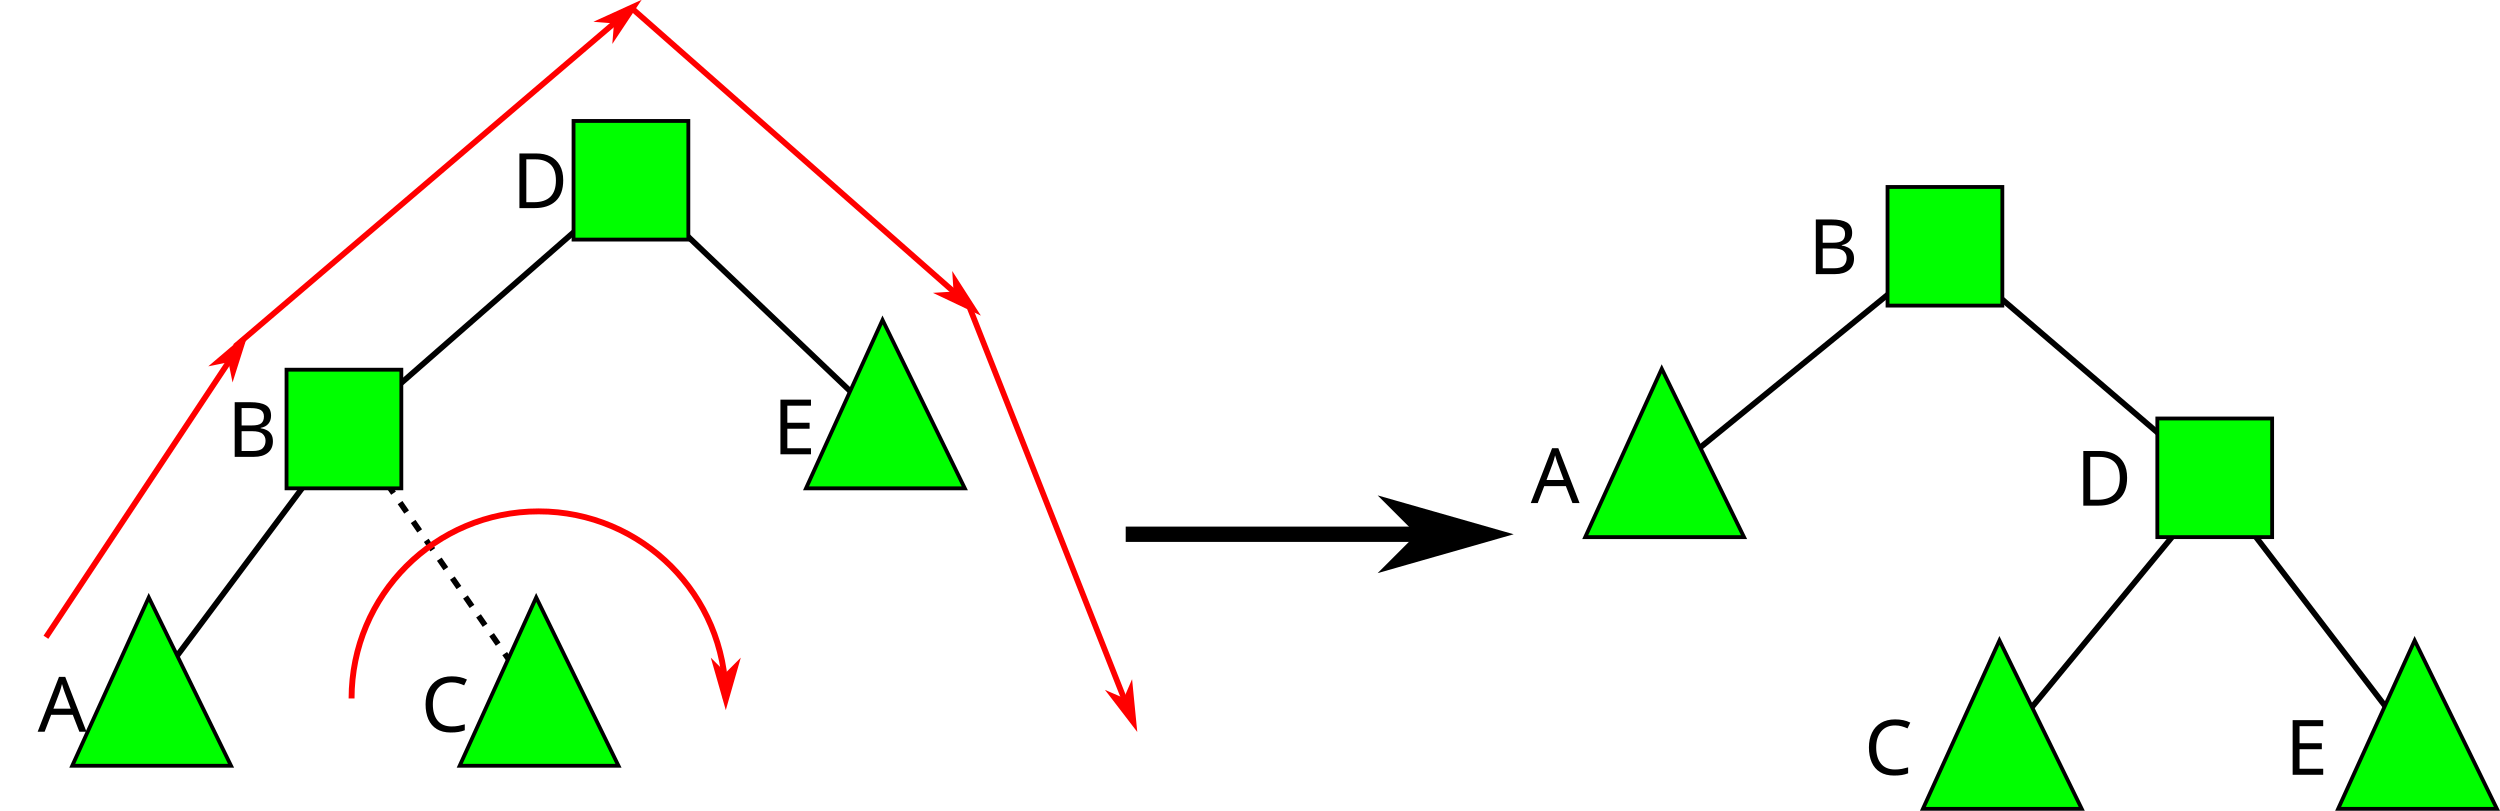
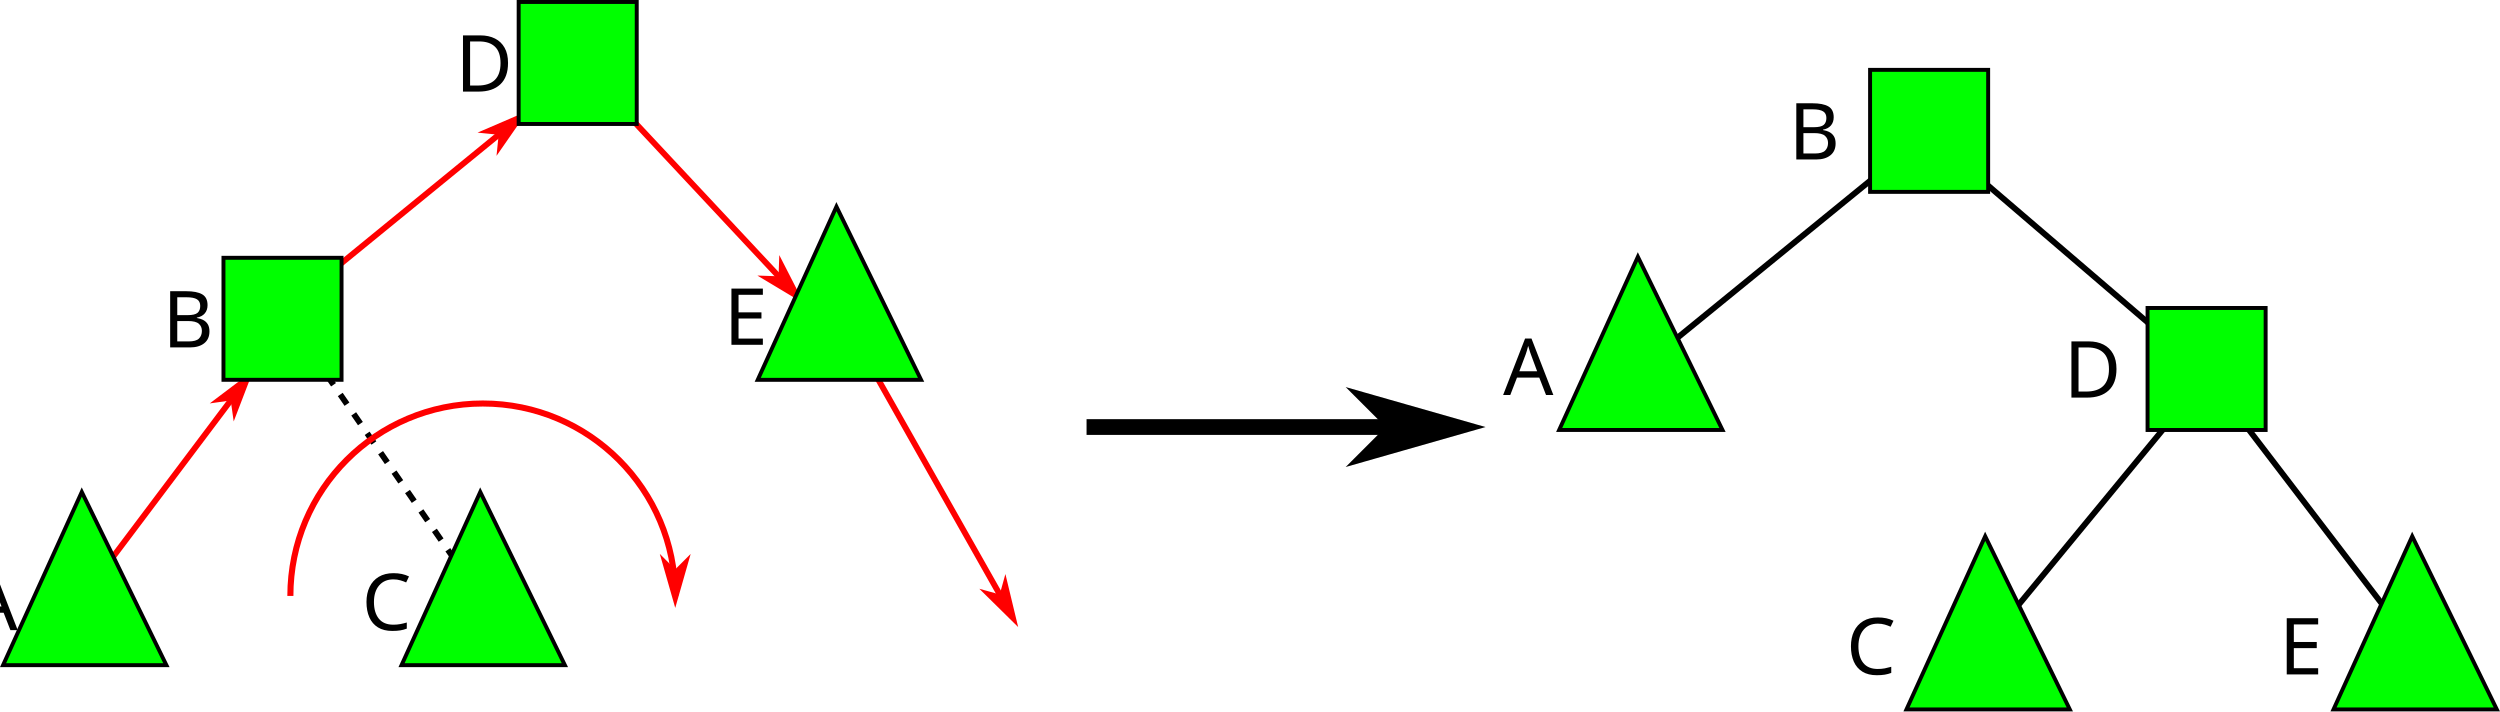
- <svg xmlns="http://www.w3.org/2000/svg" width="276.558mm" height="89.687mm" viewBox="0 0 979.929 317.788" id="svg2" version="1.1">
+ <svg xmlns="http://www.w3.org/2000/svg" width="268.896mm" height="76.517mm" viewBox="0 0 952.781 271.125" id="svg2" version="1.1">
  <defs id="defs4">
+     <marker style="overflow:visible" id="marker4663" refX="0" refY="0" orient="auto">
+       <path transform="matrix(-0.4,0,0,-0.4,-4,0)" style="fill:#ff0000;fill-opacity:1;fill-rule:evenodd;stroke:#ff0000;stroke-width:1pt;stroke-opacity:1" d="M 0,0 5,-5 -12.5,0 5,5 0,0 Z" id="path4665" />
+     </marker>
+     <marker style="overflow:visible" id="marker4495" refX="0" refY="0" orient="auto">
+       <path transform="matrix(-0.4,0,0,-0.4,-4,0)" style="fill:#ff0000;fill-opacity:1;fill-rule:evenodd;stroke:#ff0000;stroke-width:1pt;stroke-opacity:1" d="M 0,0 5,-5 -12.5,0 5,5 0,0 Z" id="path4497" />
+     </marker>
+     <marker style="overflow:visible" id="marker4491" refX="0" refY="0" orient="auto">
+       <path transform="matrix(-0.4,0,0,-0.4,-4,0)" style="fill:#ff0000;fill-opacity:1;fill-rule:evenodd;stroke:#ff0000;stroke-width:1pt;stroke-opacity:1" d="M 0,0 5,-5 -12.5,0 5,5 0,0 Z" id="path4493" />
+     </marker>
+     <marker orient="auto" refY="0" refX="0" id="marker4488" style="overflow:visible">
+       <path id="path4241" d="M 0,0 5,-5 -12.5,0 5,5 0,0 Z" style="fill:#ff0000;fill-opacity:1;fill-rule:evenodd;stroke:#ff0000;stroke-width:1pt;stroke-opacity:1" transform="matrix(-0.4,0,0,-0.4,-4,0)" />
+     </marker>
    <marker style="overflow:visible" id="marker6673" refX="0" refY="0" orient="auto">
      <path transform="matrix(-0.4,0,0,-0.4,-4,0)" style="fill:#ff0000;fill-opacity:1;fill-rule:evenodd;stroke:#ff0000;stroke-width:1pt;stroke-opacity:1" d="M 0,0 5,-5 -12.5,0 5,5 0,0 Z" id="path6675" />
    </marker>
    <marker orient="auto" refY="0" refX="0" id="marker6037" style="overflow:visible">
      <path id="path6039" d="M 0,0 5,-5 -12.5,0 5,5 0,0 Z" style="fill:#000000;fill-opacity:1;fill-rule:evenodd;stroke:#ff0000;stroke-width:1pt;stroke-opacity:1" transform="matrix(-0.4,0,0,-0.4,-4,0)" />
    </marker>
    <marker style="overflow:visible" id="marker5829" refX="0" refY="0" orient="auto">
      <path transform="matrix(-0.4,0,0,-0.4,-4,0)" style="fill:#ff0000;fill-opacity:1;fill-rule:evenodd;stroke:#ff0000;stroke-width:1pt;stroke-opacity:1" d="M 0,0 5,-5 -12.5,0 5,5 0,0 Z" id="path5831" />
    </marker>
    <marker style="overflow:visible" id="marker5745" refX="0" refY="0" orient="auto">
      <path transform="matrix(-0.4,0,0,-0.4,-4,0)" style="fill:#ff0000;fill-opacity:1;fill-rule:evenodd;stroke:#ff0000;stroke-width:1pt;stroke-opacity:1" d="M 0,0 5,-5 -12.5,0 5,5 0,0 Z" id="path5747" />
    </marker>
    <marker style="overflow:visible" id="marker5587" refX="0" refY="0" orient="auto">
      <path transform="matrix(-0.4,0,0,-0.4,-4,0)" style="fill:#ff0000;fill-opacity:1;fill-rule:evenodd;stroke:#ff0000;stroke-width:1pt;stroke-opacity:1" d="M 0,0 5,-5 -12.5,0 5,5 0,0 Z" id="path5589" />
    </marker>
    <marker orient="auto" refY="0" refX="0" id="Arrow1Lend" style="overflow:visible">
      <path id="path4331" d="M 0,0 5,-5 -12.5,0 5,5 0,0 Z" style="fill:#ff0000;fill-opacity:1;fill-rule:evenodd;stroke:#ff0000;stroke-width:1pt;stroke-opacity:1" transform="matrix(-0.8,0,0,-0.8,-10,0)" />
    </marker>
    <marker style="overflow:visible" id="marker5485" refX="0" refY="0" orient="auto">
      <path transform="matrix(-0.4,0,0,-0.4,-4,0)" style="fill:#000000;fill-opacity:1;fill-rule:evenodd;stroke:#ff0000;stroke-width:1pt;stroke-opacity:1" d="M 0,0 5,-5 -12.5,0 5,5 0,0 Z" id="path5487" />
    </marker>
    <marker orient="auto" refY="0" refX="0" id="marker5359" style="overflow:visible">
      <path id="path5361" d="M 0,0 5,-5 -12.5,0 5,5 0,0 Z" style="fill:#ff0000;fill-opacity:1;fill-rule:evenodd;stroke:#ff0000;stroke-width:1pt;stroke-opacity:1" transform="matrix(-0.4,0,0,-0.4,-4,0)" />
    </marker>
    <marker orient="auto" refY="0" refX="0" id="marker5241" style="overflow:visible">
      <path id="path5243" d="M 0,0 5,-5 -12.5,0 5,5 0,0 Z" style="fill:#000000;fill-opacity:1;fill-rule:evenodd;stroke:#ff0000;stroke-width:1pt;stroke-opacity:1" transform="matrix(-0.4,0,0,-0.4,-4,0)" />
    </marker>
    <marker style="overflow:visible" id="marker5137" refX="0" refY="0" orient="auto">
      <path transform="matrix(-0.4,0,0,-0.4,-4,0)" style="fill:#000000;fill-opacity:1;fill-rule:evenodd;stroke:#000000;stroke-width:1pt;stroke-opacity:1" d="M 0,0 5,-5 -12.5,0 5,5 0,0 Z" id="path5139" />
    </marker>
    <marker orient="auto" refY="0" refX="0" id="marker4630" style="overflow:visible">
      <path id="path4632" d="M 0,0 5,-5 -12.5,0 5,5 0,0 Z" style="fill:#000000;fill-opacity:1;fill-rule:evenodd;stroke:#000000;stroke-width:1pt;stroke-opacity:1" transform="matrix(-0.4,0,0,-0.4,-4,0)" />
    </marker>
    <marker orient="auto" refY="0" refX="0" id="Arrow1Mend" style="overflow:visible">
      <path id="path4337" d="M 0,0 5,-5 -12.5,0 5,5 0,0 Z" style="fill:#ff0000;fill-opacity:1;fill-rule:evenodd;stroke:#ff0000;stroke-width:1pt;stroke-opacity:1" transform="matrix(-0.4,0,0,-0.4,-4,0)" />
    </marker>
  </defs>
-   <g id="layer1" transform="translate(-184.0959,-189.4491)">
-     <path style="fill:none;fill-rule:evenodd;stroke:#000000;stroke-width:2.25;stroke-linecap:butt;stroke-linejoin:miter;stroke-miterlimit:4;stroke-dasharray:none;stroke-opacity:1" d="m 243.159,460.362 75,-100.5 113.25,-99 96,91.5" id="path4317" />
+   <g id="layer1" transform="translate(-211.2438,-236.1122)">
+     <path style="fill:#ff0000;fill-rule:evenodd;stroke:#ff0000;stroke-width:2.25;stroke-linecap:butt;stroke-linejoin:miter;stroke-miterlimit:4;stroke-dasharray:none;stroke-opacity:1;marker-end:url(#marker4495)" d="m 240.096,467.237 65,-86.375" id="path4220" />
+     <path style="fill:#ff0000;fill-rule:evenodd;stroke:#ff0000;stroke-width:2.25;stroke-linecap:butt;stroke-linejoin:miter;stroke-miterlimit:4;stroke-dasharray:none;stroke-opacity:1;marker-end:url(#marker4491)" d="m 317.096,356.237 91.813,-75" id="path4222" />
+     <path style="fill:#ff0000;fill-rule:evenodd;stroke:#ff0000;stroke-width:2.25;stroke-linecap:butt;stroke-linejoin:miter;stroke-miterlimit:4;stroke-dasharray:none;stroke-opacity:1;marker-end:url(#marker4488)" d="m 432.096,260.237 82.594,88.361" id="path4224" />
+     <path style="fill:#ff0000;fill-rule:evenodd;stroke:#ff0000;stroke-width:2.25;stroke-linecap:butt;stroke-linejoin:miter;stroke-miterlimit:4;stroke-dasharray:none;stroke-opacity:1;marker-end:url(#marker4663)" d="m 532.096,356.237 65,115" id="path4226" />
    <path style="fill:none;fill-rule:evenodd;stroke:#000000;stroke-width:2.25;stroke-linecap:butt;stroke-linejoin:miter;stroke-miterlimit:4;stroke-dasharray:4.5, 4.5;stroke-dashoffset:0;stroke-opacity:1" d="m 320.409,356.862 72.75,105" id="path4319" />
    <g id="g4295" transform="matrix(0.75,0,0,0.75,171.9085,86.59055)">
      <g transform="translate(0,-28)" id="g4217">
        <rect style="color:#000000;clip-rule:nonzero;display:inline;overflow:visible;visibility:visible;opacity:1;isolation:auto;mix-blend-mode:normal;color-interpolation:sRGB;color-interpolation-filters:linearRGB;solid-color:#000000;solid-opacity:1;fill:#00ff00;fill-opacity:1;fill-rule:nonzero;stroke:#000000;stroke-width:2;stroke-linecap:butt;stroke-linejoin:miter;stroke-miterlimit:4;stroke-dasharray:none;stroke-dashoffset:0;stroke-opacity:1;color-rendering:auto;image-rendering:auto;shape-rendering:auto;text-rendering:auto;enable-background:accumulate" id="rect4144-1" width="60" height="62" x="166" y="358.362" />
        <text xml:space="preserve" style="font-style:normal;font-weight:normal;font-size:40px;line-height:125%;font-family:sans-serif;text-align:center;letter-spacing:0px;word-spacing:0px;text-anchor:middle;fill:#000000;fill-opacity:1;stroke:none;stroke-width:1px;stroke-linecap:butt;stroke-linejoin:miter;stroke-opacity:1" x="194.838" y="403.903" id="text4136">
          <tspan id="tspan4138" x="194.838" y="403.903">B</tspan>
        </text>
      </g>
      <g transform="translate(0,-40)" id="g4290">
        <path style="fill:#00ff00;fill-rule:evenodd;stroke:#000000;stroke-width:2;stroke-linecap:butt;stroke-linejoin:miter;stroke-miterlimit:4;stroke-dasharray:none;stroke-opacity:1" d="m 94,489.362 -40,88 83,0 z" id="path4171" />
        <text xml:space="preserve" style="font-style:normal;font-weight:normal;font-size:40px;line-height:125%;font-family:sans-serif;text-align:center;letter-spacing:0px;word-spacing:0px;text-anchor:middle;fill:#000000;fill-opacity:1;stroke:none;stroke-width:1px;stroke-linecap:butt;stroke-linejoin:miter;stroke-opacity:1" x="95.512" y="559.567" id="text4140">
          <tspan id="tspan4142" x="95.512" y="559.567">A</tspan>
        </text>
      </g>
      <g transform="translate(14,-40)" id="g4285">
        <path style="fill:#00ff00;fill-rule:evenodd;stroke:#000000;stroke-width:2;stroke-linecap:butt;stroke-linejoin:miter;stroke-miterlimit:4;stroke-dasharray:none;stroke-opacity:1" d="m 282.488,489.362 -40,88 83,0 z" id="path4171-4" />
        <text xml:space="preserve" style="font-style:normal;font-weight:normal;font-size:40px;line-height:125%;font-family:sans-serif;text-align:center;letter-spacing:0px;word-spacing:0px;text-anchor:middle;fill:#000000;fill-opacity:1;stroke:none;stroke-width:1px;stroke-linecap:butt;stroke-linejoin:miter;stroke-opacity:1" x="281.678" y="559.567" id="text4200">
          <tspan id="tspan4202" x="281.678" y="559.567">C</tspan>
        </text>
      </g>
      <g transform="translate(32,0)" id="g4275">
        <rect style="color:#000000;clip-rule:nonzero;display:inline;overflow:visible;visibility:visible;opacity:1;isolation:auto;mix-blend-mode:normal;color-interpolation:sRGB;color-interpolation-filters:linearRGB;solid-color:#000000;solid-opacity:1;fill:#00ff00;fill-opacity:1;fill-rule:nonzero;stroke:#000000;stroke-width:2;stroke-linecap:butt;stroke-linejoin:miter;stroke-miterlimit:4;stroke-dasharray:none;stroke-dashoffset:0;stroke-opacity:1;color-rendering:auto;image-rendering:auto;shape-rendering:auto;text-rendering:auto;enable-background:accumulate" id="rect4144" width="60" height="62" x="284" y="200.362" />
        <text xml:space="preserve" style="font-style:normal;font-weight:normal;font-size:40px;line-height:125%;font-family:sans-serif;text-align:center;letter-spacing:0px;word-spacing:0px;text-anchor:middle;fill:#000000;fill-opacity:1;stroke:none;stroke-width:1px;stroke-linecap:butt;stroke-linejoin:miter;stroke-opacity:1" x="313.238" y="245.903" id="text4204">
          <tspan id="tspan4206" x="313.238" y="245.903">D</tspan>
        </text>
      </g>
      <g transform="translate(0,-44.99999)" id="g4280">
        <path style="fill:#00ff00;fill-rule:evenodd;stroke:#000000;stroke-width:2;stroke-linecap:butt;stroke-linejoin:miter;stroke-miterlimit:4;stroke-dasharray:none;stroke-opacity:1" d="m 477.488,349.362 -40,88 83,0 z" id="path4171-1" />
        <text xml:space="preserve" style="font-style:normal;font-weight:normal;font-size:40px;line-height:125%;font-family:sans-serif;text-align:center;letter-spacing:0px;word-spacing:0px;text-anchor:middle;fill:#000000;fill-opacity:1;stroke:none;stroke-width:1px;stroke-linecap:butt;stroke-linejoin:miter;stroke-opacity:1" x="478.17" y="419.567" id="text4208">
          <tspan id="tspan4210" x="478.17" y="419.567">E</tspan>
        </text>
      </g>
    </g>
    <path style="fill:none;fill-rule:evenodd;stroke:#000000;stroke-width:6;stroke-linecap:butt;stroke-linejoin:miter;stroke-miterlimit:4;stroke-dasharray:none;stroke-opacity:1;marker-end:url(#marker4630)" d="m 625.343,398.862 140.25,0" id="path4628" />
    <g id="g4809" transform="matrix(0.75,0,0,0.75,63.90854,86.59055)">
      <path id="path4805" d="m 1030,386.362 146,-119 140,120 107,140" style="fill:none;fill-rule:evenodd;stroke:#000000;stroke-width:3;stroke-linecap:butt;stroke-linejoin:miter;stroke-miterlimit:4;stroke-dasharray:none;stroke-opacity:1" />
      <path id="path4807" d="m 1318,390.362 -112,136" style="fill:none;fill-rule:evenodd;stroke:#000000;stroke-width:3;stroke-linecap:butt;stroke-linejoin:miter;stroke-miterlimit:4;stroke-dasharray:none;stroke-opacity:1" />
      <g id="g4783">
        <g id="g4217-5" transform="translate(980.7318,-123.5)">
          <rect y="358.362" x="166" height="62" width="60" id="rect4144-1-7" style="color:#000000;clip-rule:nonzero;display:inline;overflow:visible;visibility:visible;opacity:1;isolation:auto;mix-blend-mode:normal;color-interpolation:sRGB;color-interpolation-filters:linearRGB;solid-color:#000000;solid-opacity:1;fill:#00ff00;fill-opacity:1;fill-rule:nonzero;stroke:#000000;stroke-width:2;stroke-linecap:butt;stroke-linejoin:miter;stroke-miterlimit:4;stroke-dasharray:none;stroke-dashoffset:0;stroke-opacity:1;color-rendering:auto;image-rendering:auto;shape-rendering:auto;text-rendering:auto;enable-background:accumulate" />
          <text id="text4136-9" y="403.903" x="194.838" style="font-style:normal;font-weight:normal;font-size:40px;line-height:125%;font-family:sans-serif;text-align:center;letter-spacing:0px;word-spacing:0px;text-anchor:middle;fill:#000000;fill-opacity:1;stroke:none;stroke-width:1px;stroke-linecap:butt;stroke-linejoin:miter;stroke-opacity:1" xml:space="preserve">
            <tspan y="403.903" x="194.838" id="tspan4138-9">B</tspan>
          </text>
        </g>
        <g id="g4290-3" transform="translate(934.7318,-159.5)">
          <path id="path4171-8" d="m 94,489.362 -40,88 83,0 z" style="fill:#00ff00;fill-rule:evenodd;stroke:#000000;stroke-width:2;stroke-linecap:butt;stroke-linejoin:miter;stroke-miterlimit:4;stroke-dasharray:none;stroke-opacity:1" />
          <text id="text4140-6" y="559.567" x="95.512" style="font-style:normal;font-weight:normal;font-size:40px;line-height:125%;font-family:sans-serif;text-align:center;letter-spacing:0px;word-spacing:0px;text-anchor:middle;fill:#000000;fill-opacity:1;stroke:none;stroke-width:1px;stroke-linecap:butt;stroke-linejoin:miter;stroke-opacity:1" xml:space="preserve">
            <tspan y="559.567" x="95.512" id="tspan4142-4">A</tspan>
          </text>
        </g>
        <g id="g4285-7" transform="translate(922.7318,-17.5)">
          <path id="path4171-4-9" d="m 282.488,489.362 -40,88 83,0 z" style="fill:#00ff00;fill-rule:evenodd;stroke:#000000;stroke-width:2;stroke-linecap:butt;stroke-linejoin:miter;stroke-miterlimit:4;stroke-dasharray:none;stroke-opacity:1" />
          <text id="text4200-9" y="559.567" x="281.678" style="font-style:normal;font-weight:normal;font-size:40px;line-height:125%;font-family:sans-serif;text-align:center;letter-spacing:0px;word-spacing:0px;text-anchor:middle;fill:#000000;fill-opacity:1;stroke:none;stroke-width:1px;stroke-linecap:butt;stroke-linejoin:miter;stroke-opacity:1" xml:space="preserve">
            <tspan y="559.567" x="281.678" id="tspan4202-8">C</tspan>
          </text>
        </g>
        <g id="g4275-6" transform="translate(1003.732,155.5)">
          <rect y="200.362" x="284" height="62" width="60" id="rect4144-17" style="color:#000000;clip-rule:nonzero;display:inline;overflow:visible;visibility:visible;opacity:1;isolation:auto;mix-blend-mode:normal;color-interpolation:sRGB;color-interpolation-filters:linearRGB;solid-color:#000000;solid-opacity:1;fill:#00ff00;fill-opacity:1;fill-rule:nonzero;stroke:#000000;stroke-width:2;stroke-linecap:butt;stroke-linejoin:miter;stroke-miterlimit:4;stroke-dasharray:none;stroke-dashoffset:0;stroke-opacity:1;color-rendering:auto;image-rendering:auto;shape-rendering:auto;text-rendering:auto;enable-background:accumulate" />
          <text id="text4204-5" y="245.903" x="313.238" style="font-style:normal;font-weight:normal;font-size:40px;line-height:125%;font-family:sans-serif;text-align:center;letter-spacing:0px;word-spacing:0px;text-anchor:middle;fill:#000000;fill-opacity:1;stroke:none;stroke-width:1px;stroke-linecap:butt;stroke-linejoin:miter;stroke-opacity:1" xml:space="preserve">
            <tspan y="245.903" x="313.238" id="tspan4206-6">D</tspan>
          </text>
        </g>
        <g id="g4280-8" transform="translate(944.7318,122.5)">
          <path id="path4171-1-6" d="m 477.488,349.362 -40,88 83,0 z" style="fill:#00ff00;fill-rule:evenodd;stroke:#000000;stroke-width:2;stroke-linecap:butt;stroke-linejoin:miter;stroke-miterlimit:4;stroke-dasharray:none;stroke-opacity:1" />
          <text id="text4208-7" y="419.567" x="478.17" style="font-style:normal;font-weight:normal;font-size:40px;line-height:125%;font-family:sans-serif;text-align:center;letter-spacing:0px;word-spacing:0px;text-anchor:middle;fill:#000000;fill-opacity:1;stroke:none;stroke-width:1px;stroke-linecap:butt;stroke-linejoin:miter;stroke-opacity:1" xml:space="preserve">
            <tspan y="419.567" x="478.17" id="tspan4210-1">E</tspan>
          </text>
        </g>
      </g>
    </g>
    <path style="color:#000000;clip-rule:nonzero;display:inline;overflow:visible;visibility:visible;opacity:1;isolation:auto;mix-blend-mode:normal;color-interpolation:sRGB;color-interpolation-filters:linearRGB;solid-color:#000000;solid-opacity:1;fill:none;fill-opacity:1;fill-rule:nonzero;stroke:#ff0000;stroke-width:2.316;stroke-linecap:butt;stroke-linejoin:miter;stroke-miterlimit:4;stroke-dasharray:none;stroke-dashoffset:0;stroke-opacity:1;marker-end:url(#Arrow1Mend);color-rendering:auto;image-rendering:auto;shape-rendering:auto;text-rendering:auto;enable-background:accumulate" d="m 321.902,463.237 c 0,-40.506 32.836,-73.342 73.342,-73.342 40.506,0 73.342,32.836 73.342,73.342" id="path5114" />
-     <path style="fill:#ff0000;fill-rule:evenodd;stroke:#ff0000;stroke-width:2.25;stroke-linecap:butt;stroke-linejoin:miter;stroke-miterlimit:4;stroke-dasharray:none;stroke-opacity:1;marker-end:url(#marker5359)" d="m 276.244,325.237 156,-133" id="path5351" />
-     <path style="fill:#ff0000;fill-rule:evenodd;stroke:#ff0000;stroke-width:2.25;stroke-linecap:butt;stroke-linejoin:miter;stroke-miterlimit:4;stroke-dasharray:none;stroke-opacity:1;marker-end:url(#marker5745)" d="m 431.244,192.237 134,118" id="path5411" />
-     <path style="fill:none;fill-rule:evenodd;stroke:#ff0000;stroke-width:2.25;stroke-linecap:butt;stroke-linejoin:miter;stroke-miterlimit:4;stroke-dasharray:none;stroke-opacity:1;marker-end:url(#marker5829)" d="m 564.244,310.237 64,162" id="path5821" />
-     <path style="fill:none;fill-rule:evenodd;stroke:#ff0000;stroke-width:2.25;stroke-linecap:butt;stroke-linejoin:miter;stroke-opacity:1;stroke-miterlimit:4;stroke-dasharray:none;marker-end:url(#marker6673)" d="m 202.096,439.237 77,-116" id="path6665" />
  </g>
</svg>
